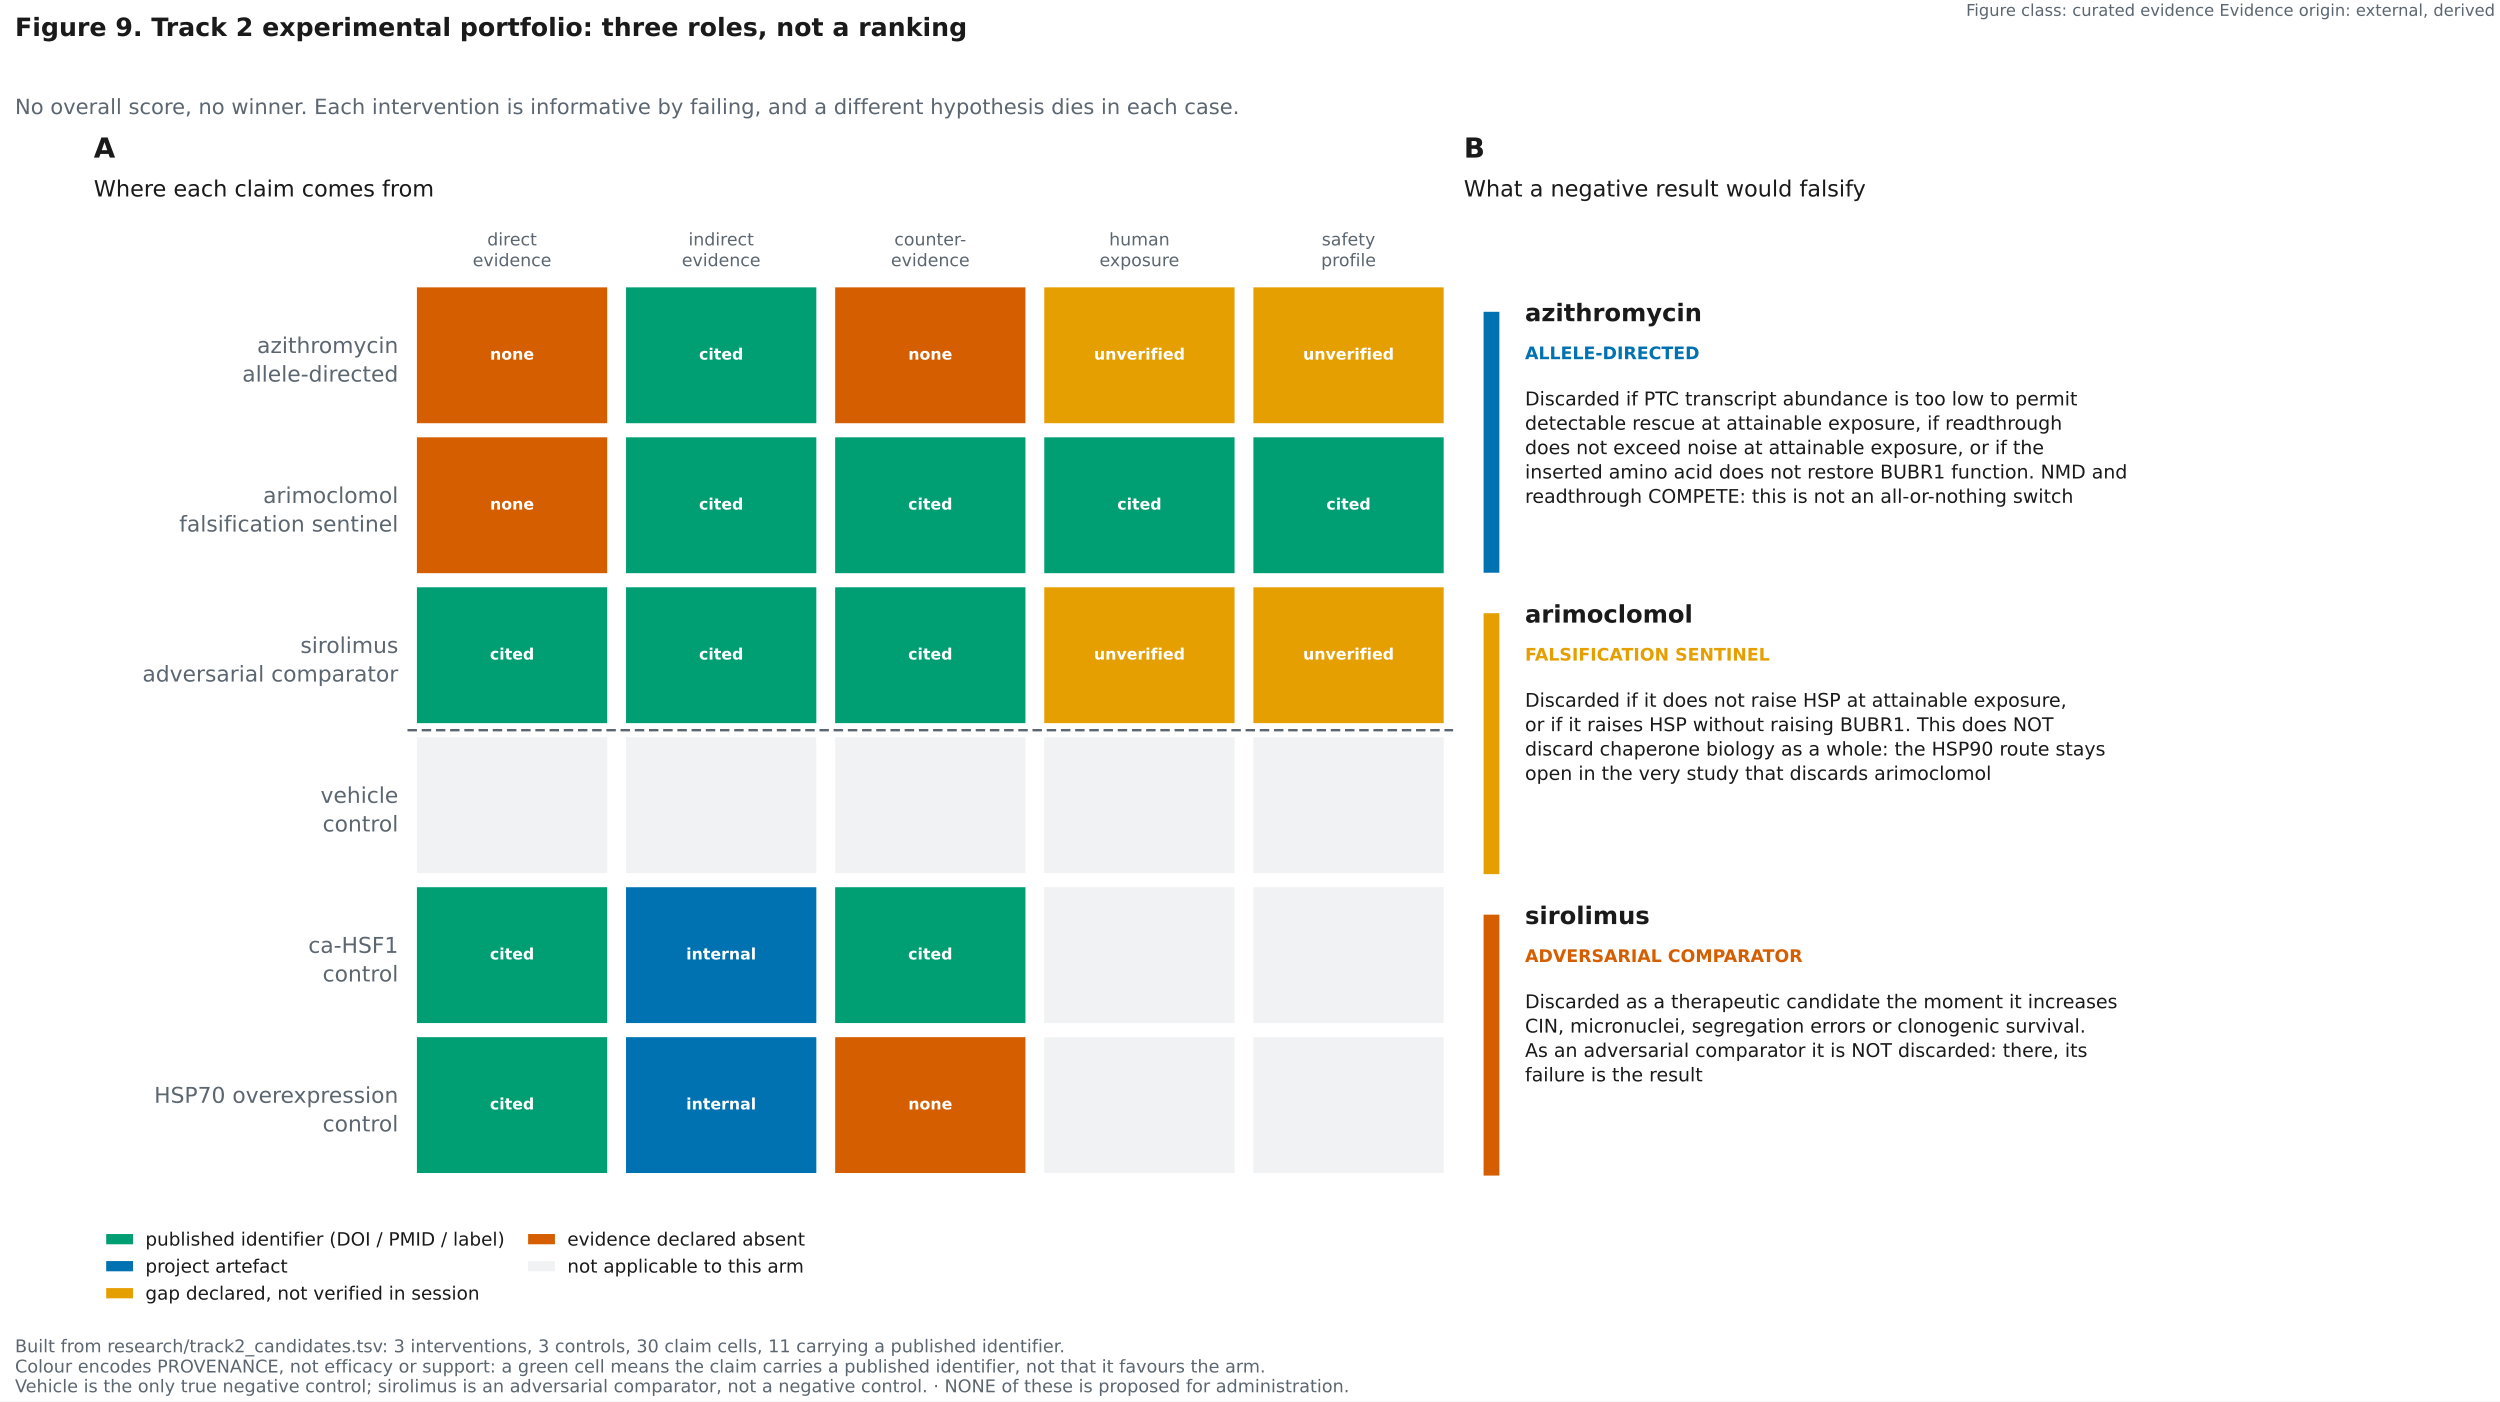
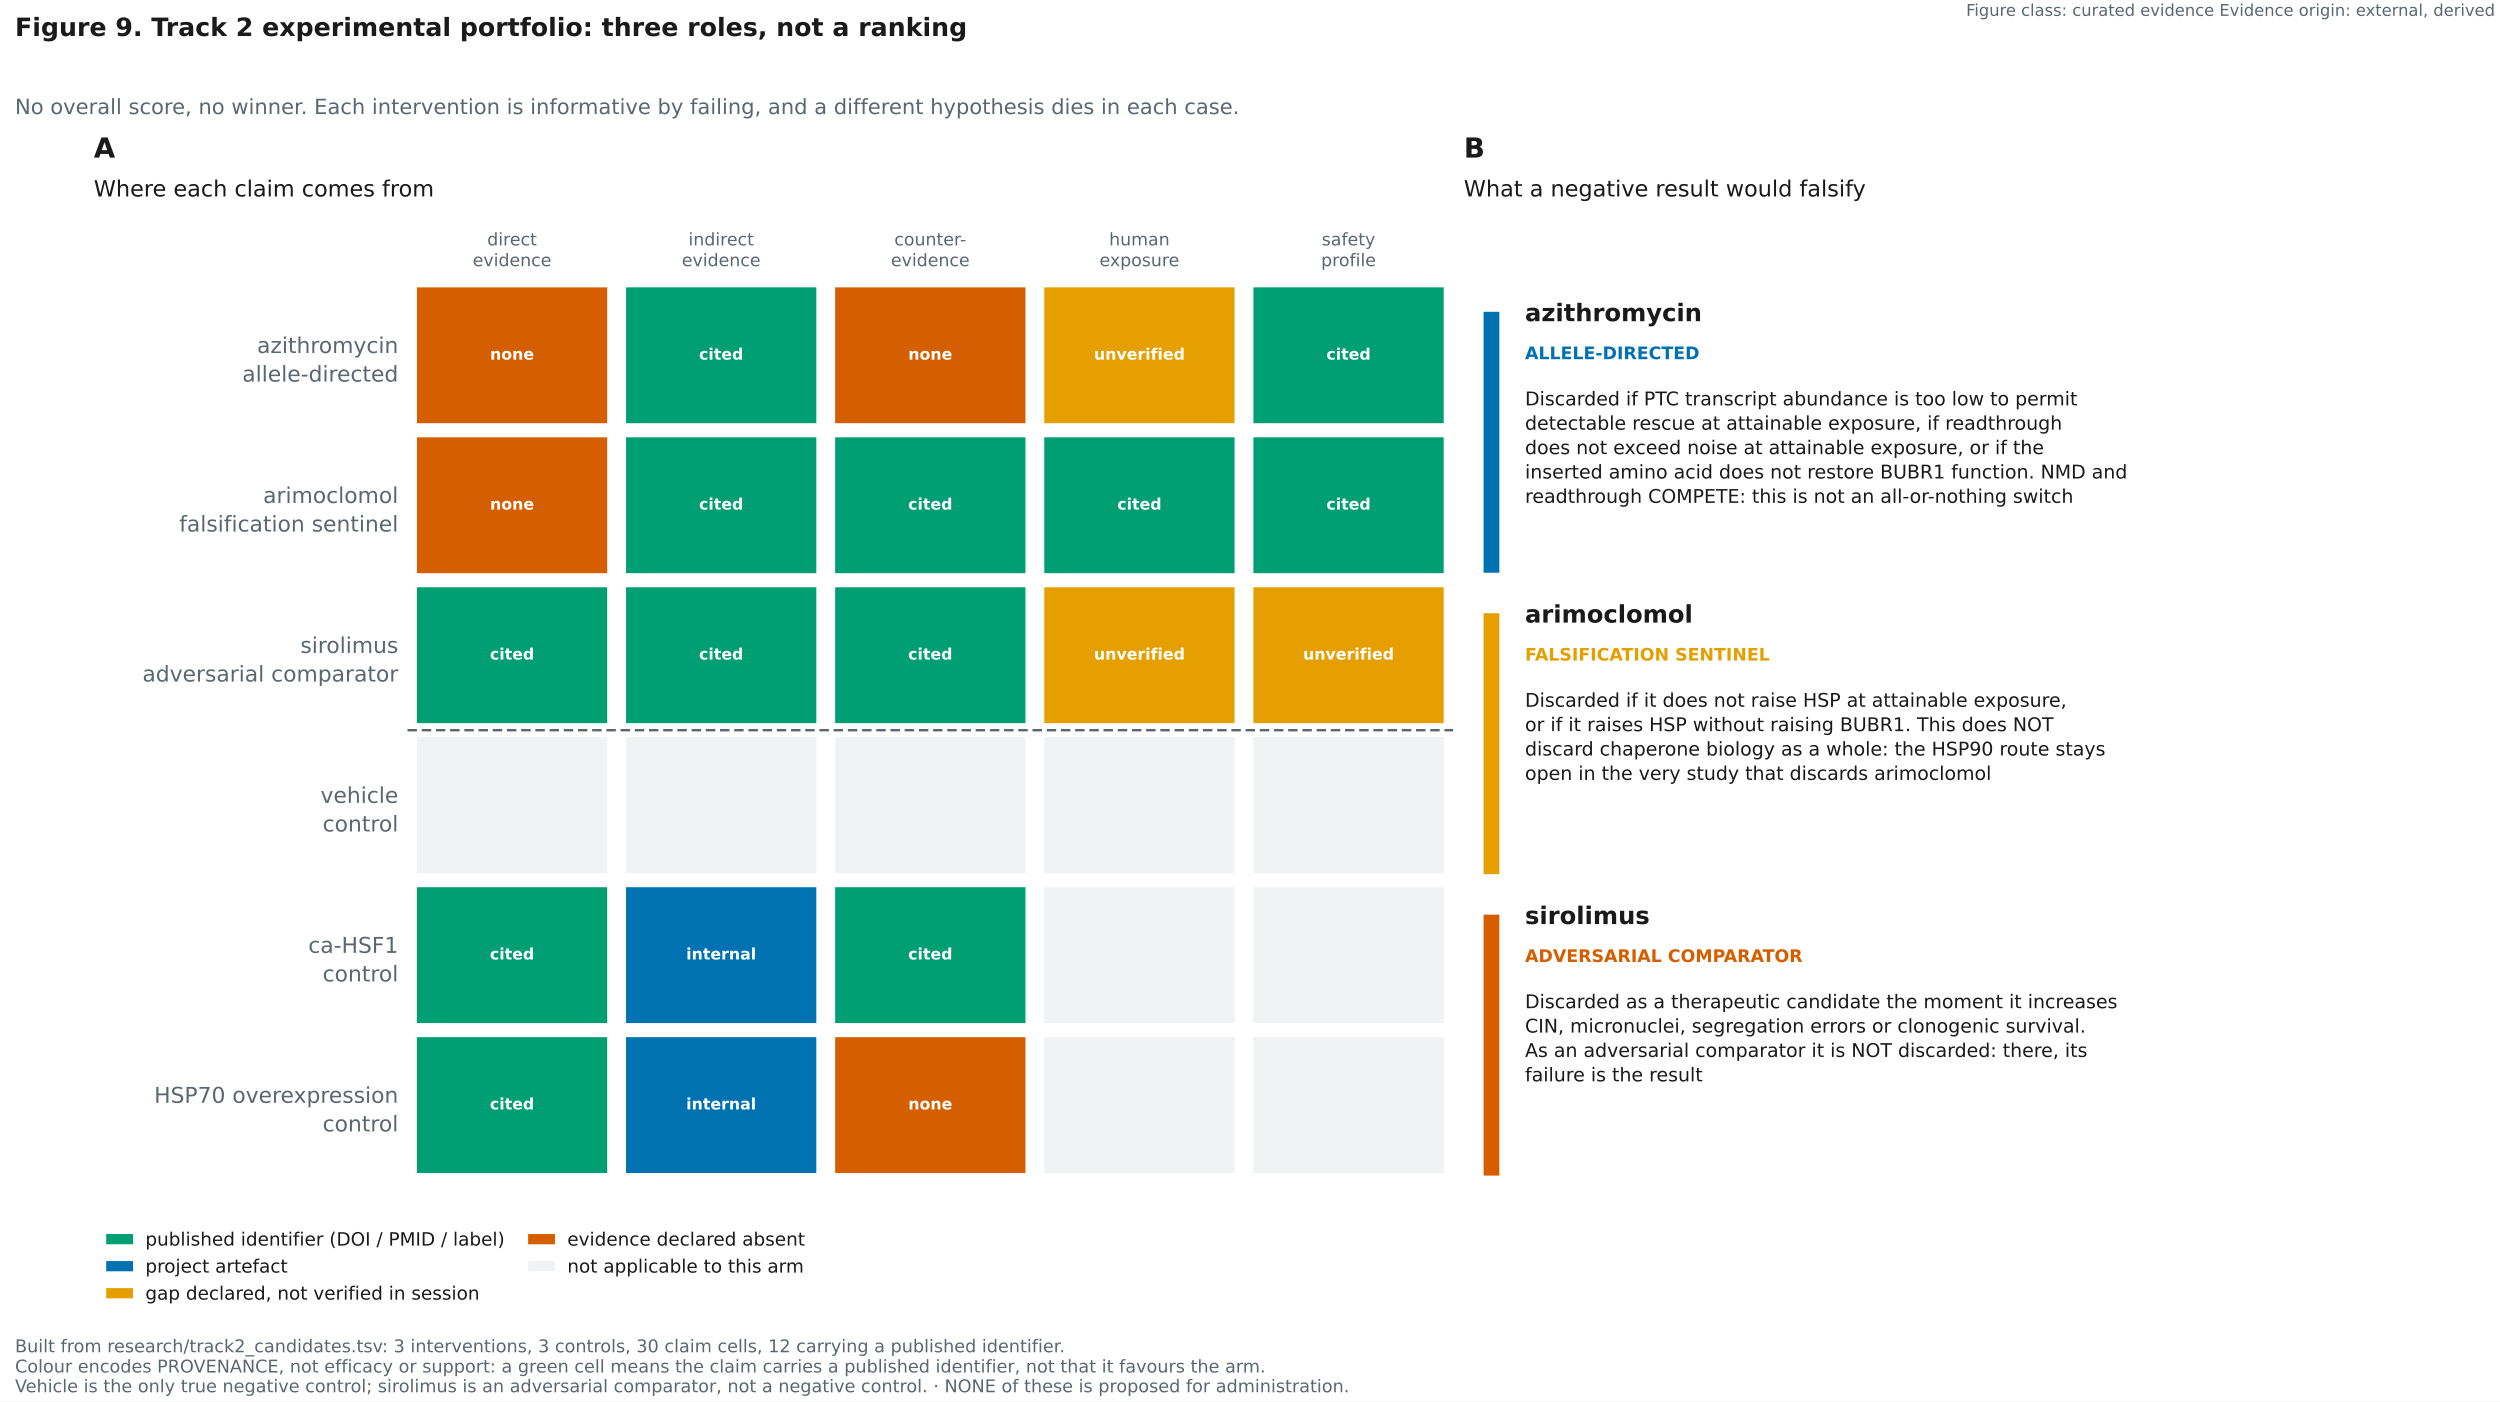
<svg xmlns="http://www.w3.org/2000/svg" width="950.4pt" height="532.8pt" viewBox="0 0 950.4 532.8" version="1.1">
  <defs>
    <style type="text/css">*{stroke-linejoin: round; stroke-linecap: butt}</style>
  </defs>
  <g id="figure_1">
    <g id="patch_1">
      <path d="M 0 532.8 L 950.4 532.8 L 950.4 0 L 0 0 z " style="fill: #ffffff" />
    </g>
    <g id="axes_1">
      <g id="patch_2">
        <path d="M 154.915 448.618 L 552.411 448.618 L 552.411 106.56 L 154.915 106.56 z " style="fill: #ffffff" />
      </g>
      <g id="matplotlib.axis_1">
        <g id="xtick_1">
          <g id="line2d_1" />
          <g id="text_1">
            <text style="fill: #5b6670; font: 6.6px 'DejaVu Sans', 'Arial', 'Helvetica', sans-serif" transform="translate(185.232 93.29535)">direct</text>
            <text style="fill: #5b6670; font: 6.6px 'DejaVu Sans', 'Arial', 'Helvetica', sans-serif" transform="translate(179.7024 101.1874)">evidence</text>
          </g>
        </g>
        <g id="xtick_2">
          <g id="line2d_2" />
          <g id="text_2">
            <text style="fill: #5b6670; font: 6.6px 'DejaVu Sans', 'Arial', 'Helvetica', sans-serif" transform="translate(261.7231 93.29535)">indirect</text>
            <text style="fill: #5b6670; font: 6.6px 'DejaVu Sans', 'Arial', 'Helvetica', sans-serif" transform="translate(259.2017 101.1874)">evidence</text>
          </g>
        </g>
        <g id="xtick_3">
          <g id="line2d_3" />
          <g id="text_3">
            <text style="fill: #5b6670; font: 6.6px 'DejaVu Sans', 'Arial', 'Helvetica', sans-serif" transform="translate(339.9858 93.29535)">counter-</text>
            <text style="fill: #5b6670; font: 6.6px 'DejaVu Sans', 'Arial', 'Helvetica', sans-serif" transform="translate(338.7009 101.1874)">evidence</text>
          </g>
        </g>
        <g id="xtick_4">
          <g id="line2d_4" />
          <g id="text_4">
            <text style="fill: #5b6670; font: 6.6px 'DejaVu Sans', 'Arial', 'Helvetica', sans-serif" transform="translate(421.6517 93.29535)">human</text>
            <text style="fill: #5b6670; font: 6.6px 'DejaVu Sans', 'Arial', 'Helvetica', sans-serif" transform="translate(417.999 101.1874)">exposure</text>
          </g>
        </g>
        <g id="xtick_5">
          <g id="line2d_5" />
          <g id="text_5">
            <text style="fill: #5b6670; font: 6.6px 'DejaVu Sans', 'Arial', 'Helvetica', sans-serif" transform="translate(502.4813 93.29535)">safety</text>
            <text style="fill: #5b6670; font: 6.6px 'DejaVu Sans', 'Arial', 'Helvetica', sans-serif" transform="translate(502.2394 101.1874)">profile</text>
          </g>
        </g>
      </g>
      <g id="matplotlib.axis_2">
        <g id="ytick_1">
          <g id="line2d_6" />
          <g id="text_6">
            <text style="fill: #5b6670; font: 8.3px 'DejaVu Sans', 'Arial', 'Helvetica', sans-serif" transform="translate(97.72198 134.2017)">azithromycin</text>
            <text style="fill: #5b6670; font: 8.3px 'DejaVu Sans', 'Arial', 'Helvetica', sans-serif" transform="translate(92.10133 145.0726)">allele-directed</text>
          </g>
        </g>
        <g id="ytick_2">
          <g id="line2d_7" />
          <g id="text_7">
            <text style="fill: #5b6670; font: 8.3px 'DejaVu Sans', 'Arial', 'Helvetica', sans-serif" transform="translate(100.0304 191.2113)">arimoclomol</text>
            <text style="fill: #5b6670; font: 8.3px 'DejaVu Sans', 'Arial', 'Helvetica', sans-serif" transform="translate(68.13378 202.0822)">falsification sentinel</text>
          </g>
        </g>
        <g id="ytick_3">
          <g id="line2d_8" />
          <g id="text_8">
            <text style="fill: #5b6670; font: 8.3px 'DejaVu Sans', 'Arial', 'Helvetica', sans-serif" transform="translate(114.2014 248.2209)">sirolimus</text>
            <text style="fill: #5b6670; font: 8.3px 'DejaVu Sans', 'Arial', 'Helvetica', sans-serif" transform="translate(54.14439 259.0918)">adversarial comparator</text>
          </g>
        </g>
        <g id="ytick_4">
          <g id="line2d_9" />
          <g id="text_9">
            <text style="fill: #5b6670; font: 8.3px 'DejaVu Sans', 'Arial', 'Helvetica', sans-serif" transform="translate(121.8529 305.2305)">vehicle</text>
            <text style="fill: #5b6670; font: 8.3px 'DejaVu Sans', 'Arial', 'Helvetica', sans-serif" transform="translate(122.6492 316.1014)">control</text>
          </g>
        </g>
        <g id="ytick_5">
          <g id="line2d_10" />
          <g id="text_10">
            <text style="fill: #5b6670; font: 8.3px 'DejaVu Sans', 'Arial', 'Helvetica', sans-serif" transform="translate(117.2049 362.2401)">ca-HSF1</text>
            <text style="fill: #5b6670; font: 8.3px 'DejaVu Sans', 'Arial', 'Helvetica', sans-serif" transform="translate(122.6492 373.111)">control</text>
          </g>
        </g>
        <g id="ytick_6">
          <g id="line2d_11" />
          <g id="text_11">
            <text style="fill: #5b6670; font: 8.3px 'DejaVu Sans', 'Arial', 'Helvetica', sans-serif" transform="translate(58.60823 419.2497)">HSP70 overexpression</text>
            <text style="fill: #5b6670; font: 8.3px 'DejaVu Sans', 'Arial', 'Helvetica', sans-serif" transform="translate(122.6492 430.1206)">control</text>
          </g>
        </g>
      </g>
      <g id="patch_3">
        <path d="M 158.095 108.84 L 231.234 108.84 L 231.234 161.289 L 158.095 161.289 z " clip-path="url(#p32adf01ac7)" style="fill: #d55e00; stroke: #ffffff; stroke-width: 0.8; stroke-linejoin: miter" />
      </g>
      <g id="patch_4">
        <path d="M 237.594 108.84 L 310.734 108.84 L 310.734 161.289 L 237.594 161.289 z " clip-path="url(#p32adf01ac7)" style="fill: #009e73; stroke: #ffffff; stroke-width: 0.8; stroke-linejoin: miter" />
      </g>
      <g id="patch_5">
        <path d="M 317.094 108.84 L 390.233 108.84 L 390.233 161.289 L 317.094 161.289 z " clip-path="url(#p32adf01ac7)" style="fill: #d55e00; stroke: #ffffff; stroke-width: 0.8; stroke-linejoin: miter" />
      </g>
      <g id="patch_6">
        <path d="M 396.593 108.84 L 469.732 108.84 L 469.732 161.289 L 396.593 161.289 z " clip-path="url(#p32adf01ac7)" style="fill: #e69f00; stroke: #ffffff; stroke-width: 0.8; stroke-linejoin: miter" />
      </g>
      <g id="patch_7">
-         <path d="M 476.092 108.84 L 549.231 108.84 L 549.231 161.289 L 476.092 161.289 z " clip-path="url(#p32adf01ac7)" style="fill: #e69f00; stroke: #ffffff; stroke-width: 0.8; stroke-linejoin: miter" />
+         <path d="M 476.092 108.84 L 549.231 108.84 L 549.231 161.289 L 476.092 161.289 z " clip-path="url(#p32adf01ac7)" style="fill: #009e73; stroke: #ffffff; stroke-width: 0.8; stroke-linejoin: miter" />
      </g>
      <g id="patch_8">
        <path d="M 158.095 165.85 L 231.234 165.85 L 231.234 218.299 L 158.095 218.299 z " clip-path="url(#p32adf01ac7)" style="fill: #d55e00; stroke: #ffffff; stroke-width: 0.8; stroke-linejoin: miter" />
      </g>
      <g id="patch_9">
        <path d="M 237.594 165.85 L 310.734 165.85 L 310.734 218.299 L 237.594 218.299 z " clip-path="url(#p32adf01ac7)" style="fill: #009e73; stroke: #ffffff; stroke-width: 0.8; stroke-linejoin: miter" />
      </g>
      <g id="patch_10">
        <path d="M 317.094 165.85 L 390.233 165.85 L 390.233 218.299 L 317.094 218.299 z " clip-path="url(#p32adf01ac7)" style="fill: #009e73; stroke: #ffffff; stroke-width: 0.8; stroke-linejoin: miter" />
      </g>
      <g id="patch_11">
        <path d="M 396.593 165.85 L 469.732 165.85 L 469.732 218.299 L 396.593 218.299 z " clip-path="url(#p32adf01ac7)" style="fill: #009e73; stroke: #ffffff; stroke-width: 0.8; stroke-linejoin: miter" />
      </g>
      <g id="patch_12">
        <path d="M 476.092 165.85 L 549.231 165.85 L 549.231 218.299 L 476.092 218.299 z " clip-path="url(#p32adf01ac7)" style="fill: #009e73; stroke: #ffffff; stroke-width: 0.8; stroke-linejoin: miter" />
      </g>
      <g id="patch_13">
        <path d="M 158.095 222.86 L 231.234 222.86 L 231.234 275.308 L 158.095 275.308 z " clip-path="url(#p32adf01ac7)" style="fill: #009e73; stroke: #ffffff; stroke-width: 0.8; stroke-linejoin: miter" />
      </g>
      <g id="patch_14">
        <path d="M 237.594 222.86 L 310.734 222.86 L 310.734 275.308 L 237.594 275.308 z " clip-path="url(#p32adf01ac7)" style="fill: #009e73; stroke: #ffffff; stroke-width: 0.8; stroke-linejoin: miter" />
      </g>
      <g id="patch_15">
        <path d="M 317.094 222.86 L 390.233 222.86 L 390.233 275.308 L 317.094 275.308 z " clip-path="url(#p32adf01ac7)" style="fill: #009e73; stroke: #ffffff; stroke-width: 0.8; stroke-linejoin: miter" />
      </g>
      <g id="patch_16">
        <path d="M 396.593 222.86 L 469.732 222.86 L 469.732 275.308 L 396.593 275.308 z " clip-path="url(#p32adf01ac7)" style="fill: #e69f00; stroke: #ffffff; stroke-width: 0.8; stroke-linejoin: miter" />
      </g>
      <g id="patch_17">
        <path d="M 476.092 222.86 L 549.231 222.86 L 549.231 275.308 L 476.092 275.308 z " clip-path="url(#p32adf01ac7)" style="fill: #e69f00; stroke: #ffffff; stroke-width: 0.8; stroke-linejoin: miter" />
      </g>
      <g id="patch_18">
        <path d="M 158.095 279.869 L 231.234 279.869 L 231.234 332.318 L 158.095 332.318 z " clip-path="url(#p32adf01ac7)" style="fill: #f0f2f3; stroke: #ffffff; stroke-width: 0.8; stroke-linejoin: miter" />
      </g>
      <g id="patch_19">
        <path d="M 237.594 279.869 L 310.734 279.869 L 310.734 332.318 L 237.594 332.318 z " clip-path="url(#p32adf01ac7)" style="fill: #f0f2f3; stroke: #ffffff; stroke-width: 0.8; stroke-linejoin: miter" />
      </g>
      <g id="patch_20">
        <path d="M 317.094 279.869 L 390.233 279.869 L 390.233 332.318 L 317.094 332.318 z " clip-path="url(#p32adf01ac7)" style="fill: #f0f2f3; stroke: #ffffff; stroke-width: 0.8; stroke-linejoin: miter" />
      </g>
      <g id="patch_21">
        <path d="M 396.593 279.869 L 469.732 279.869 L 469.732 332.318 L 396.593 332.318 z " clip-path="url(#p32adf01ac7)" style="fill: #f0f2f3; stroke: #ffffff; stroke-width: 0.8; stroke-linejoin: miter" />
      </g>
      <g id="patch_22">
        <path d="M 476.092 279.869 L 549.231 279.869 L 549.231 332.318 L 476.092 332.318 z " clip-path="url(#p32adf01ac7)" style="fill: #f0f2f3; stroke: #ffffff; stroke-width: 0.8; stroke-linejoin: miter" />
      </g>
      <g id="patch_23">
        <path d="M 158.095 336.879 L 231.234 336.879 L 231.234 389.328 L 158.095 389.328 z " clip-path="url(#p32adf01ac7)" style="fill: #009e73; stroke: #ffffff; stroke-width: 0.8; stroke-linejoin: miter" />
      </g>
      <g id="patch_24">
        <path d="M 237.594 336.879 L 310.734 336.879 L 310.734 389.328 L 237.594 389.328 z " clip-path="url(#p32adf01ac7)" style="fill: #0072b2; stroke: #ffffff; stroke-width: 0.8; stroke-linejoin: miter" />
      </g>
      <g id="patch_25">
        <path d="M 317.094 336.879 L 390.233 336.879 L 390.233 389.328 L 317.094 389.328 z " clip-path="url(#p32adf01ac7)" style="fill: #009e73; stroke: #ffffff; stroke-width: 0.8; stroke-linejoin: miter" />
      </g>
      <g id="patch_26">
        <path d="M 396.593 336.879 L 469.732 336.879 L 469.732 389.328 L 396.593 389.328 z " clip-path="url(#p32adf01ac7)" style="fill: #f0f2f3; stroke: #ffffff; stroke-width: 0.8; stroke-linejoin: miter" />
      </g>
      <g id="patch_27">
        <path d="M 476.092 336.879 L 549.231 336.879 L 549.231 389.328 L 476.092 389.328 z " clip-path="url(#p32adf01ac7)" style="fill: #f0f2f3; stroke: #ffffff; stroke-width: 0.8; stroke-linejoin: miter" />
      </g>
      <g id="patch_28">
        <path d="M 158.095 393.888 L 231.234 393.888 L 231.234 446.337 L 158.095 446.337 z " clip-path="url(#p32adf01ac7)" style="fill: #009e73; stroke: #ffffff; stroke-width: 0.8; stroke-linejoin: miter" />
      </g>
      <g id="patch_29">
        <path d="M 237.594 393.888 L 310.734 393.888 L 310.734 446.337 L 237.594 446.337 z " clip-path="url(#p32adf01ac7)" style="fill: #0072b2; stroke: #ffffff; stroke-width: 0.8; stroke-linejoin: miter" />
      </g>
      <g id="patch_30">
        <path d="M 317.094 393.888 L 390.233 393.888 L 390.233 446.337 L 317.094 446.337 z " clip-path="url(#p32adf01ac7)" style="fill: #d55e00; stroke: #ffffff; stroke-width: 0.8; stroke-linejoin: miter" />
      </g>
      <g id="patch_31">
        <path d="M 396.593 393.888 L 469.732 393.888 L 469.732 446.337 L 396.593 446.337 z " clip-path="url(#p32adf01ac7)" style="fill: #f0f2f3; stroke: #ffffff; stroke-width: 0.8; stroke-linejoin: miter" />
      </g>
      <g id="patch_32">
        <path d="M 476.092 393.888 L 549.231 393.888 L 549.231 446.337 L 476.092 446.337 z " clip-path="url(#p32adf01ac7)" style="fill: #f0f2f3; stroke: #ffffff; stroke-width: 0.8; stroke-linejoin: miter" />
      </g>
      <g id="text_12">
        <text style="fill: #ffffff; font: 700 6px 'DejaVu Sans', 'Arial', 'Helvetica', sans-serif; text-anchor: middle" x="194.665" y="136.72" transform="rotate(-0 194.6648 136.7204)">none</text>
      </g>
      <g id="text_13">
        <text style="fill: #ffffff; font: 700 6px 'DejaVu Sans', 'Arial', 'Helvetica', sans-serif; text-anchor: middle" x="274.164" y="136.72" transform="rotate(-0 274.1641 136.7204)">cited</text>
      </g>
      <g id="text_14">
        <text style="fill: #ffffff; font: 700 6px 'DejaVu Sans', 'Arial', 'Helvetica', sans-serif; text-anchor: middle" x="353.663" y="136.72" transform="rotate(-0 353.6633 136.7204)">none</text>
      </g>
      <g id="text_15">
        <text style="fill: #ffffff; font: 700 6px 'DejaVu Sans', 'Arial', 'Helvetica', sans-serif; text-anchor: middle" x="433.163" y="136.72" transform="rotate(-0 433.1625 136.7204)">unverified</text>
      </g>
      <g id="text_16">
-         <text style="fill: #ffffff; font: 700 6px 'DejaVu Sans', 'Arial', 'Helvetica', sans-serif; text-anchor: middle" x="512.662" y="136.72" transform="rotate(-0 512.6618 136.7204)">unverified</text>
+         <text style="fill: #ffffff; font: 700 6px 'DejaVu Sans', 'Arial', 'Helvetica', sans-serif; text-anchor: middle" x="512.662" y="136.72" transform="rotate(-0 512.6618 136.7204)">cited</text>
      </g>
      <g id="text_17">
        <text style="fill: #ffffff; font: 700 6px 'DejaVu Sans', 'Arial', 'Helvetica', sans-serif; text-anchor: middle" x="194.665" y="193.73" transform="rotate(-0 194.6648 193.73)">none</text>
      </g>
      <g id="text_18">
        <text style="fill: #ffffff; font: 700 6px 'DejaVu Sans', 'Arial', 'Helvetica', sans-serif; text-anchor: middle" x="274.164" y="193.73" transform="rotate(-0 274.1641 193.73)">cited</text>
      </g>
      <g id="text_19">
        <text style="fill: #ffffff; font: 700 6px 'DejaVu Sans', 'Arial', 'Helvetica', sans-serif; text-anchor: middle" x="353.663" y="193.73" transform="rotate(-0 353.6633 193.73)">cited</text>
      </g>
      <g id="text_20">
        <text style="fill: #ffffff; font: 700 6px 'DejaVu Sans', 'Arial', 'Helvetica', sans-serif; text-anchor: middle" x="433.163" y="193.73" transform="rotate(-0 433.1625 193.73)">cited</text>
      </g>
      <g id="text_21">
        <text style="fill: #ffffff; font: 700 6px 'DejaVu Sans', 'Arial', 'Helvetica', sans-serif; text-anchor: middle" x="512.662" y="193.73" transform="rotate(-0 512.6618 193.73)">cited</text>
      </g>
      <g id="text_22">
        <text style="fill: #ffffff; font: 700 6px 'DejaVu Sans', 'Arial', 'Helvetica', sans-serif; text-anchor: middle" x="194.665" y="250.74" transform="rotate(-0 194.6648 250.7396)">cited</text>
      </g>
      <g id="text_23">
        <text style="fill: #ffffff; font: 700 6px 'DejaVu Sans', 'Arial', 'Helvetica', sans-serif; text-anchor: middle" x="274.164" y="250.74" transform="rotate(-0 274.1641 250.7396)">cited</text>
      </g>
      <g id="text_24">
        <text style="fill: #ffffff; font: 700 6px 'DejaVu Sans', 'Arial', 'Helvetica', sans-serif; text-anchor: middle" x="353.663" y="250.74" transform="rotate(-0 353.6633 250.7396)">cited</text>
      </g>
      <g id="text_25">
        <text style="fill: #ffffff; font: 700 6px 'DejaVu Sans', 'Arial', 'Helvetica', sans-serif; text-anchor: middle" x="433.163" y="250.74" transform="rotate(-0 433.1625 250.7396)">unverified</text>
      </g>
      <g id="text_26">
        <text style="fill: #ffffff; font: 700 6px 'DejaVu Sans', 'Arial', 'Helvetica', sans-serif; text-anchor: middle" x="512.662" y="250.74" transform="rotate(-0 512.6618 250.7396)">unverified</text>
      </g>
      <g id="text_27">
        <text style="fill: #ffffff; font: 700 6px 'DejaVu Sans', 'Arial', 'Helvetica', sans-serif; text-anchor: middle" x="194.665" y="364.759" transform="rotate(-0 194.6648 364.7588)">cited</text>
      </g>
      <g id="text_28">
        <text style="fill: #ffffff; font: 700 6px 'DejaVu Sans', 'Arial', 'Helvetica', sans-serif; text-anchor: middle" x="274.164" y="364.759" transform="rotate(-0 274.1641 364.7588)">internal</text>
      </g>
      <g id="text_29">
        <text style="fill: #ffffff; font: 700 6px 'DejaVu Sans', 'Arial', 'Helvetica', sans-serif; text-anchor: middle" x="353.663" y="364.759" transform="rotate(-0 353.6633 364.7588)">cited</text>
      </g>
      <g id="text_30">
        <text style="fill: #ffffff; font: 700 6px 'DejaVu Sans', 'Arial', 'Helvetica', sans-serif; text-anchor: middle" x="194.665" y="421.768" transform="rotate(-0 194.6648 421.7684)">cited</text>
      </g>
      <g id="text_31">
        <text style="fill: #ffffff; font: 700 6px 'DejaVu Sans', 'Arial', 'Helvetica', sans-serif; text-anchor: middle" x="274.164" y="421.768" transform="rotate(-0 274.1641 421.7684)">internal</text>
      </g>
      <g id="text_32">
        <text style="fill: #ffffff; font: 700 6px 'DejaVu Sans', 'Arial', 'Helvetica', sans-serif; text-anchor: middle" x="353.663" y="421.768" transform="rotate(-0 353.6633 421.7684)">none</text>
      </g>
      <g id="text_33">
        <text style="fill: #1a1a1a; font: 700 10.5px 'DejaVu Sans', 'Arial', 'Helvetica', sans-serif; text-anchor: start" x="35.666" y="59.909" transform="rotate(-0 35.66634 59.90884)">A</text>
      </g>
      <g id="text_34">
        <text style="fill: #1a1a1a; font: 8.5px 'DejaVu Sans', 'Arial', 'Helvetica', sans-serif; text-anchor: start" x="35.666" y="74.691" transform="rotate(-0 35.66634 74.6912)">Where each claim comes from</text>
      </g>
      <g id="line2d_12">
        <path d="M 154.915 277.589 L 552.411 277.589 " clip-path="url(#p32adf01ac7)" style="fill: none; stroke-dasharray: 3.6,1.8; stroke-dashoffset: 0; stroke: #5b6670; stroke-width: 0.9" />
      </g>
      <g id="legend_1">
        <g id="patch_33">
          <path d="M 39.866 473.529 L 51.066 473.529 L 51.066 468.629 L 39.866 468.629 z " style="fill: #009e73; stroke: #ffffff; stroke-linejoin: miter" />
        </g>
        <g id="text_35">
          <text style="fill: #1a1a1a; font: 7px 'DejaVu Sans', 'Arial', 'Helvetica', sans-serif; text-anchor: start" x="55.266" y="473.529" transform="rotate(-0 55.26634 473.5291)">published identifier (DOI / PMID / label)</text>
        </g>
        <g id="patch_34">
          <path d="M 39.866 483.804 L 51.066 483.804 L 51.066 478.904 L 39.866 478.904 z " style="fill: #0072b2; stroke: #ffffff; stroke-linejoin: miter" />
        </g>
        <g id="text_36">
          <text style="fill: #1a1a1a; font: 7px 'DejaVu Sans', 'Arial', 'Helvetica', sans-serif; text-anchor: start" x="55.266" y="483.804" transform="rotate(-0 55.26634 483.8038)">project artefact</text>
        </g>
        <g id="patch_35">
          <path d="M 39.866 494.078 L 51.066 494.078 L 51.066 489.178 L 39.866 489.178 z " style="fill: #e69f00; stroke: #ffffff; stroke-linejoin: miter" />
        </g>
        <g id="text_37">
          <text style="fill: #1a1a1a; font: 7px 'DejaVu Sans', 'Arial', 'Helvetica', sans-serif; text-anchor: start" x="55.266" y="494.078" transform="rotate(-0 55.26634 494.0785)">gap declared, not verified in session</text>
        </g>
        <g id="patch_36">
          <path d="M 200.266 473.529 L 211.466 473.529 L 211.466 468.629 L 200.266 468.629 z " style="fill: #d55e00; stroke: #ffffff; stroke-linejoin: miter" />
        </g>
        <g id="text_38">
          <text style="fill: #1a1a1a; font: 7px 'DejaVu Sans', 'Arial', 'Helvetica', sans-serif; text-anchor: start" x="215.666" y="473.529" transform="rotate(-0 215.6659 473.5291)">evidence declared absent</text>
        </g>
        <g id="patch_37">
          <path d="M 200.266 483.804 L 211.466 483.804 L 211.466 478.904 L 200.266 478.904 z " style="fill: #f0f2f3; stroke: #ffffff; stroke-linejoin: miter" />
        </g>
        <g id="text_39">
          <text style="fill: #1a1a1a; font: 7px 'DejaVu Sans', 'Arial', 'Helvetica', sans-serif; text-anchor: start" x="215.666" y="483.804" transform="rotate(-0 215.6659 483.8038)">not applicable to this arm</text>
        </g>
      </g>
    </g>
    <g id="axes_2">
      <g id="patch_38">
        <path d="M 563.999 217.729 L 569.999 217.729 L 569.999 118.532 L 563.999 118.532 z " style="fill: #0072b2" />
      </g>
      <g id="patch_39">
        <path d="M 563.999 332.318 L 569.999 332.318 L 569.999 233.121 L 563.999 233.121 z " style="fill: #e69f00" />
      </g>
      <g id="patch_40">
        <path d="M 563.999 446.907 L 569.999 446.907 L 569.999 347.711 L 563.999 347.711 z " style="fill: #d55e00" />
      </g>
      <g id="text_40">
        <text style="fill: #1a1a1a; font: 700 10.5px 'DejaVu Sans', 'Arial', 'Helvetica', sans-serif; text-anchor: start" x="556.499" y="59.909" transform="rotate(-0 556.4989 59.90884)">B</text>
      </g>
      <g id="text_41">
        <text style="fill: #1a1a1a; font: 8.5px 'DejaVu Sans', 'Arial', 'Helvetica', sans-serif; text-anchor: start" x="556.499" y="74.691" transform="rotate(-0 556.4989 74.6912)">What a negative result would falsify</text>
      </g>
      <g id="text_42">
        <text style="fill: #1a1a1a; font: 700 9.2px 'DejaVu Sans', 'Arial', 'Helvetica', sans-serif; text-anchor: start" x="579.749" y="122.102" transform="rotate(-0 579.7486 122.102)">azithromycin</text>
      </g>
      <g id="text_43">
        <text style="fill: #0072b2; font: 700 6.6px 'DejaVu Sans', 'Arial', 'Helvetica', sans-serif; text-anchor: start" x="579.749" y="136.545" transform="rotate(-0 579.7486 136.5452)">ALLELE-DIRECTED</text>
      </g>
      <g id="text_44">
        <text style="fill: #1a1a1a; font: 7.2px 'DejaVu Sans', 'Arial', 'Helvetica', sans-serif" transform="translate(579.7486 154.104)">Discarded if PTC transcript abundance is too low to permit</text>
        <text style="fill: #1a1a1a; font: 7.2px 'DejaVu Sans', 'Arial', 'Helvetica', sans-serif" transform="translate(579.7486 163.37)">detectable rescue at attainable exposure, if readthrough</text>
        <text style="fill: #1a1a1a; font: 7.2px 'DejaVu Sans', 'Arial', 'Helvetica', sans-serif" transform="translate(579.7486 172.636)">does not exceed noise at attainable exposure, or if the</text>
        <text style="fill: #1a1a1a; font: 7.2px 'DejaVu Sans', 'Arial', 'Helvetica', sans-serif" transform="translate(579.7486 181.902)">inserted amino acid does not restore BUBR1 function. NMD and</text>
        <text style="fill: #1a1a1a; font: 7.2px 'DejaVu Sans', 'Arial', 'Helvetica', sans-serif" transform="translate(579.7486 191.168)">readthrough COMPETE: this is not an all-or-nothing switch</text>
      </g>
      <g id="text_45">
        <text style="fill: #1a1a1a; font: 700 9.2px 'DejaVu Sans', 'Arial', 'Helvetica', sans-serif; text-anchor: start" x="579.749" y="236.691" transform="rotate(-0 579.7486 236.6913)">arimoclomol</text>
      </g>
      <g id="text_46">
        <text style="fill: #e69f00; font: 700 6.6px 'DejaVu Sans', 'Arial', 'Helvetica', sans-serif; text-anchor: start" x="579.749" y="251.134" transform="rotate(-0 579.7486 251.1345)">FALSIFICATION SENTINEL</text>
      </g>
      <g id="text_47">
        <text style="fill: #1a1a1a; font: 7.2px 'DejaVu Sans', 'Arial', 'Helvetica', sans-serif" transform="translate(579.7486 268.6933)">Discarded if it does not raise HSP at attainable exposure,</text>
        <text style="fill: #1a1a1a; font: 7.2px 'DejaVu Sans', 'Arial', 'Helvetica', sans-serif" transform="translate(579.7486 277.9593)">or if it raises HSP without raising BUBR1. This does NOT</text>
        <text style="fill: #1a1a1a; font: 7.2px 'DejaVu Sans', 'Arial', 'Helvetica', sans-serif" transform="translate(579.7486 287.2253)">discard chaperone biology as a whole: the HSP90 route stays</text>
        <text style="fill: #1a1a1a; font: 7.2px 'DejaVu Sans', 'Arial', 'Helvetica', sans-serif" transform="translate(579.7486 296.4913)">open in the very study that discards arimoclomol</text>
      </g>
      <g id="text_48">
        <text style="fill: #1a1a1a; font: 700 9.2px 'DejaVu Sans', 'Arial', 'Helvetica', sans-serif; text-anchor: start" x="579.749" y="351.281" transform="rotate(-0 579.7486 351.2806)">sirolimus</text>
      </g>
      <g id="text_49">
        <text style="fill: #d55e00; font: 700 6.6px 'DejaVu Sans', 'Arial', 'Helvetica', sans-serif; text-anchor: start" x="579.749" y="365.724" transform="rotate(-0 579.7486 365.7238)">ADVERSARIAL COMPARATOR</text>
      </g>
      <g id="text_50">
        <text style="fill: #1a1a1a; font: 7.2px 'DejaVu Sans', 'Arial', 'Helvetica', sans-serif" transform="translate(579.7486 383.2826)">Discarded as a therapeutic candidate the moment it increases</text>
        <text style="fill: #1a1a1a; font: 7.2px 'DejaVu Sans', 'Arial', 'Helvetica', sans-serif" transform="translate(579.7486 392.5486)">CIN, micronuclei, segregation errors or clonogenic survival.</text>
        <text style="fill: #1a1a1a; font: 7.2px 'DejaVu Sans', 'Arial', 'Helvetica', sans-serif" transform="translate(579.7486 401.8146)">As an adversarial comparator it is NOT discarded: there, its</text>
        <text style="fill: #1a1a1a; font: 7.2px 'DejaVu Sans', 'Arial', 'Helvetica', sans-serif" transform="translate(579.7486 411.0806)">failure is the result</text>
      </g>
    </g>
    <g id="text_51">
      <text style="fill: #1a1a1a; font: 700 9.6px 'DejaVu Sans', 'Arial', 'Helvetica', sans-serif; text-anchor: start" x="5.702" y="13.688" transform="rotate(-0 5.7024 13.6881)">Figure 9. Track 2 experimental portfolio: three roles, not a ranking</text>
    </g>
    <g id="text_52">
      <text style="fill: #5b6670; font: 8px 'DejaVu Sans', 'Arial', 'Helvetica', sans-serif; text-anchor: start" x="5.702" y="43.375" transform="rotate(-0 5.7024 43.37475)">No overall score, no winner. Each intervention is informative by failing, and a different hypothesis dies in each case.</text>
    </g>
    <g id="text_53">
-       <text style="fill: #5b6670; font: 6.7px 'DejaVu Sans', 'Arial', 'Helvetica', sans-serif" transform="translate(5.7024 514.084)">Built from research/track2_candidates.tsv: 3 interventions, 3 controls, 30 claim cells, 11 carrying a published identifier.</text>
+       <text style="fill: #5b6670; font: 6.7px 'DejaVu Sans', 'Arial', 'Helvetica', sans-serif" transform="translate(5.7024 514.084)">Built from research/track2_candidates.tsv: 3 interventions, 3 controls, 30 claim cells, 12 carrying a published identifier.</text>
      <text style="fill: #5b6670; font: 6.7px 'DejaVu Sans', 'Arial', 'Helvetica', sans-serif" transform="translate(5.7024 521.7729)">Colour encodes PROVENANCE, not efficacy or support: a green cell means the claim carries a published identifier, not that it favours the arm.</text>
      <text style="fill: #5b6670; font: 6.7px 'DejaVu Sans', 'Arial', 'Helvetica', sans-serif" transform="translate(5.7024 529.2754)">Vehicle is the only true negative control; sirolimus is an adversarial comparator, not a negative control.  ·  NONE of these is proposed for administration.</text>
    </g>
    <g id="text_54">
      <text style="fill: #5b6670; font: 6.2px 'DejaVu Sans', 'Arial', 'Helvetica', sans-serif; text-anchor: end" x="948.499" y="6.043" transform="rotate(-0 948.4992 6.043031)">Figure class: curated evidence    Evidence origin: external, derived</text>
    </g>
  </g>
  <defs>
    <clipPath id="p32adf01ac7">
      <rect x="154.915" y="106.56" width="397.496" height="342.058" />
    </clipPath>
  </defs>
</svg>
